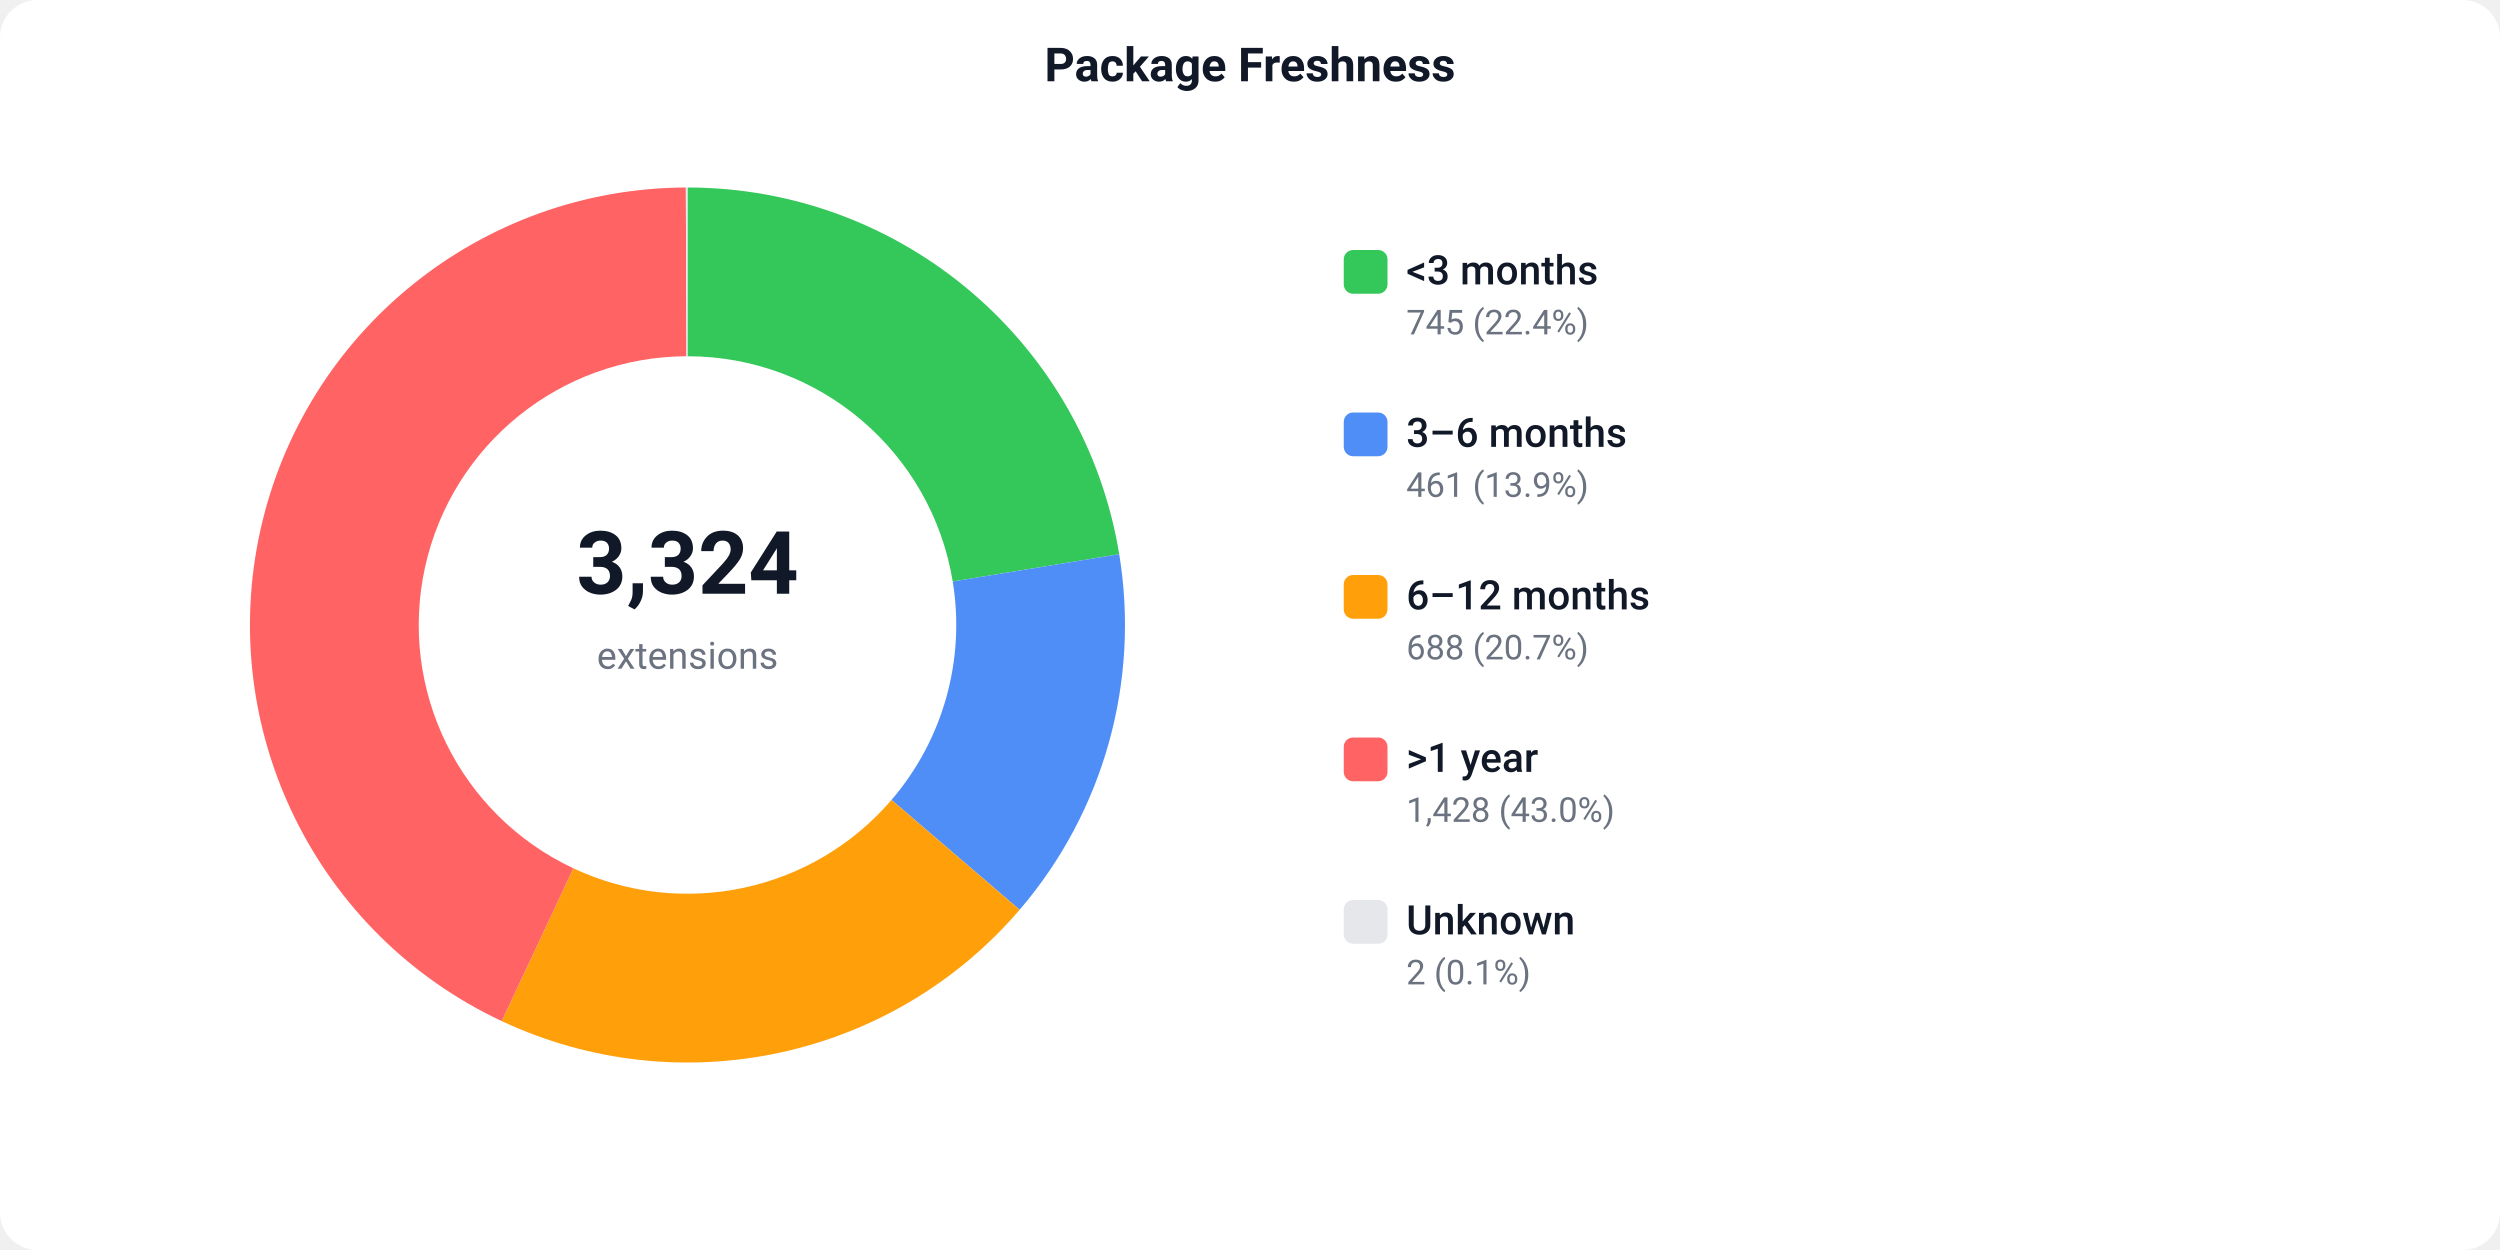
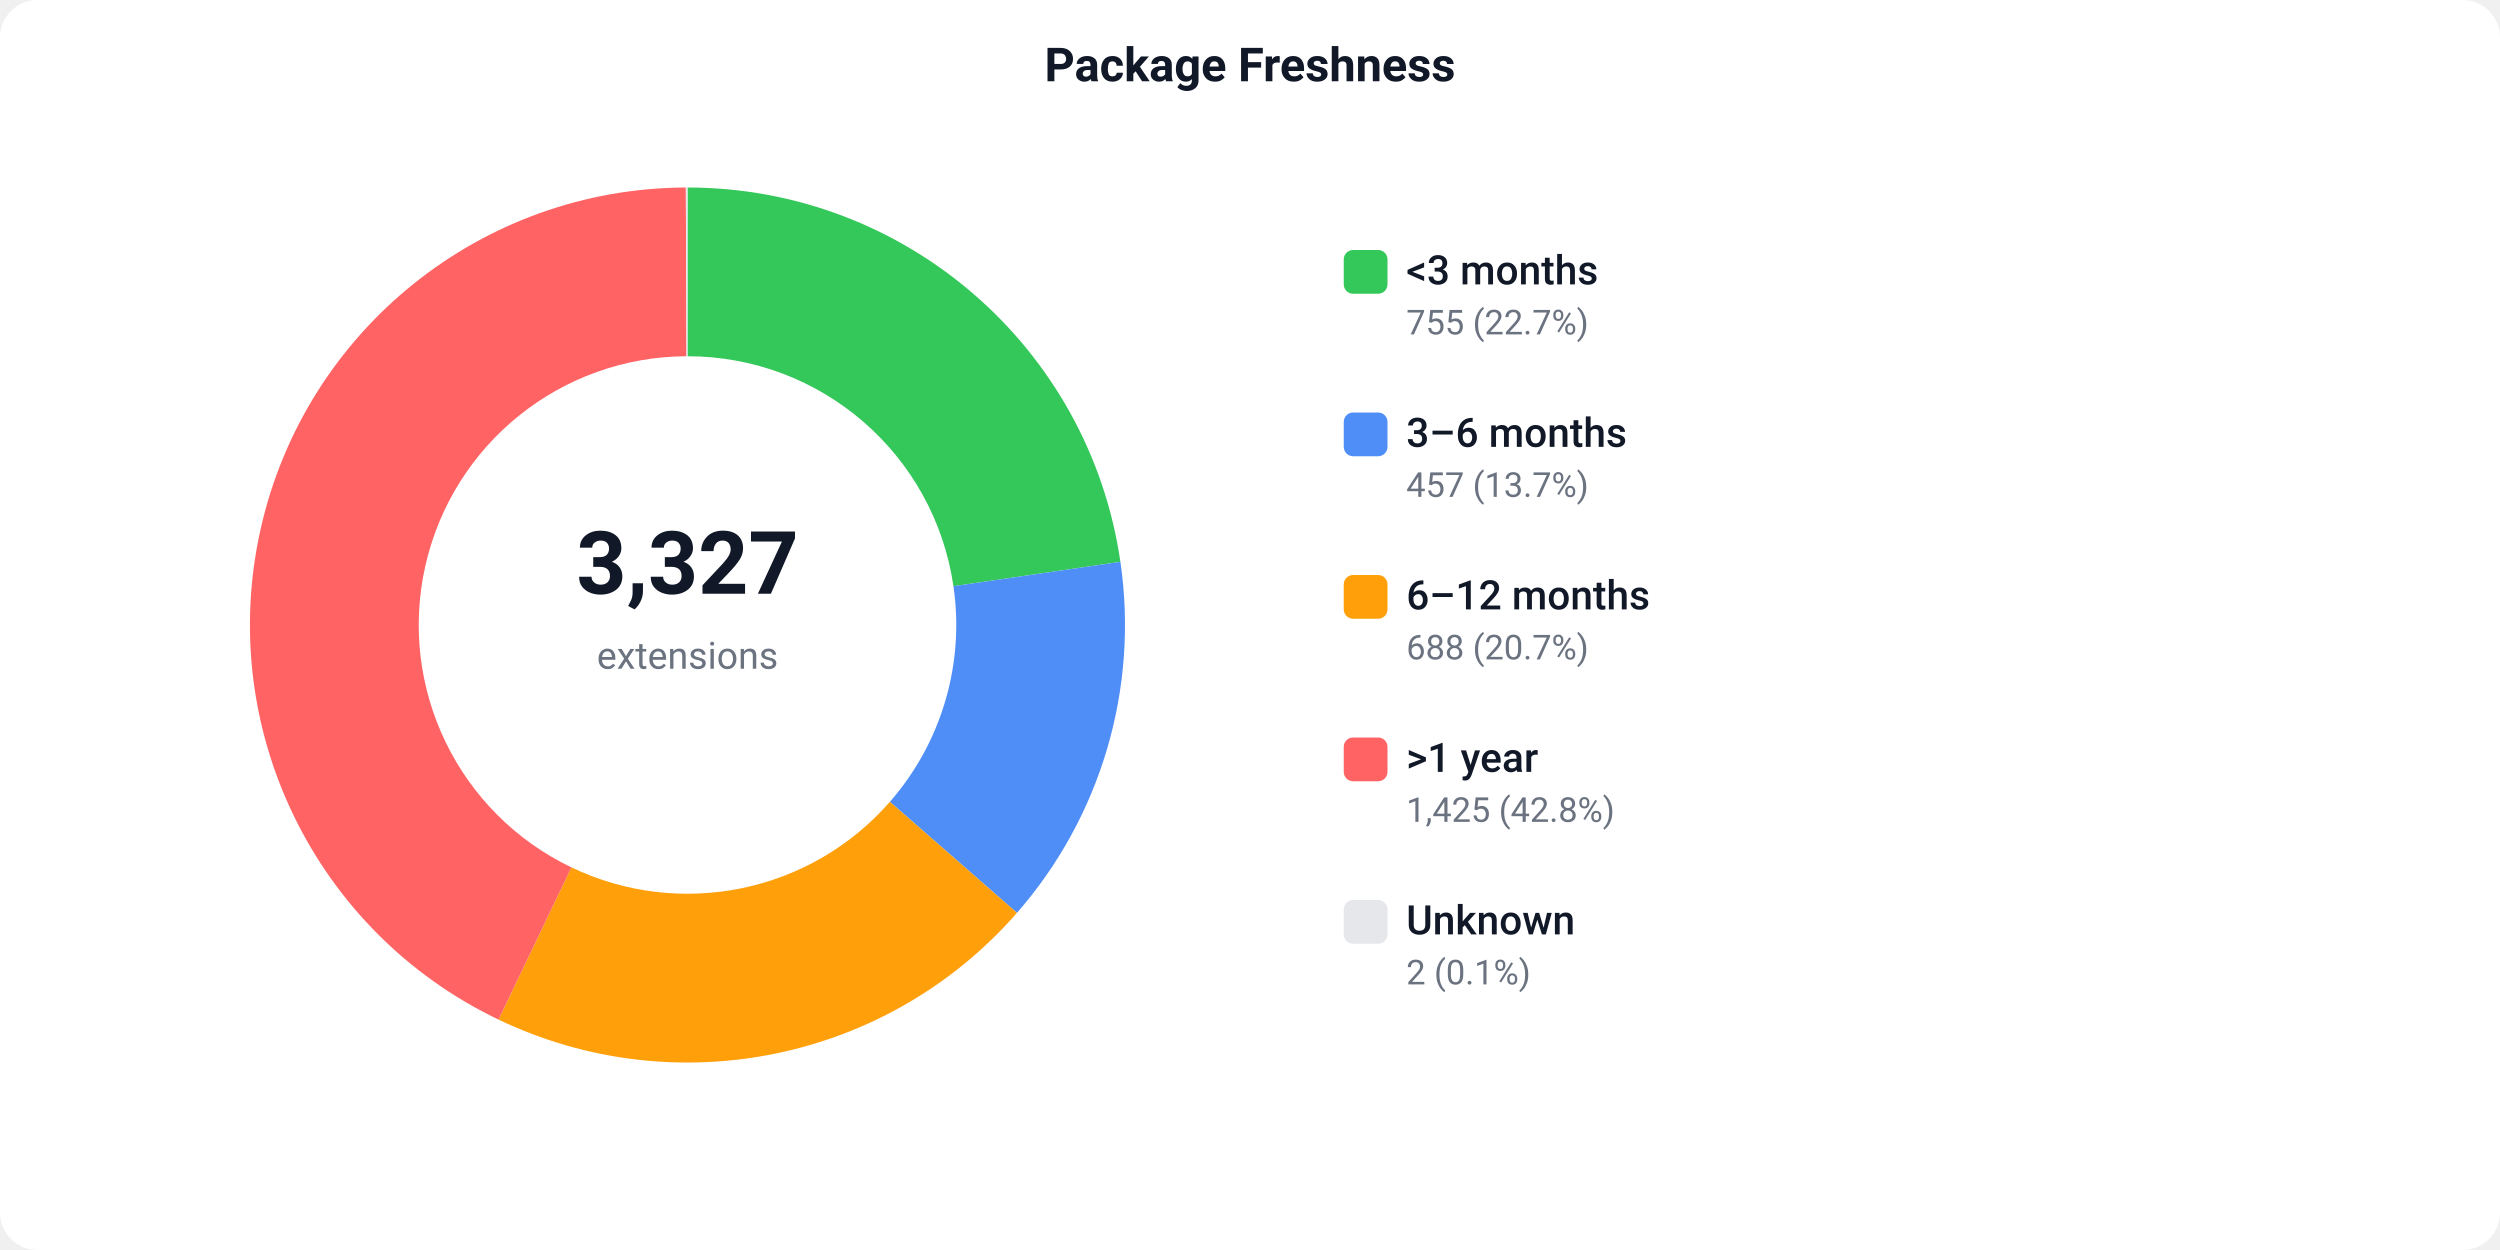
<svg xmlns="http://www.w3.org/2000/svg" width="800" height="400" viewBox="0 0 800 400">
  <defs>
    <style>text { font-family: -apple-system, BlinkMacSystemFont, 'Segoe UI', Roboto, sans-serif; }</style>
  </defs>
  <rect width="800" height="400" fill="#ffffff" rx="12" />
  <text x="400" y="26" text-anchor="middle" font-size="15" font-weight="600" fill="#111827">Package Freshness</text>
-   <path d="M 220.00 60.00 A 140 140 0 0 1 358.15 177.34 L 304.87 186.08 A 86 86 0 0 0 220.00 114.00 Z" fill="#34C759" />
-   <path d="M 358.15 177.34 A 140 140 0 0 1 326.28 291.13 L 285.28 255.98 A 86 86 0 0 0 304.87 186.08 Z" fill="#4F8EF7" />
-   <path d="M 326.28 291.13 A 140 140 0 0 1 160.55 326.75 L 183.48 277.86 A 86 86 0 0 0 285.28 255.98 Z" fill="#FF9F0A" />
-   <path d="M 160.55 326.75 A 140 140 0 0 1 219.47 60.00 L 219.67 114.00 A 86 86 0 0 0 183.48 277.86 Z" fill="#FF6363" />
-   <path d="M 219.47 60.00 A 140 140 0 0 1 220.00 60.00 L 220.00 114.00 A 86 86 0 0 0 219.67 114.00 Z" fill="#e5e7eb" />
-   <text x="220" y="190" text-anchor="middle" font-size="28" font-weight="700" fill="#111827">3,324</text>
+   <path d="M 220.00 60.00 A 140 140 0 0 1 358.53 179.78 L 305.10 187.58 A 86 86 0 0 0 220.00 114.00 Z" fill="#34C759" />
+   <path d="M 358.53 179.78 A 140 140 0 0 1 325.43 292.12 L 284.76 256.59 A 86 86 0 0 0 305.10 187.58 Z" fill="#4F8EF7" />
+   <path d="M 325.43 292.12 A 140 140 0 0 1 159.53 326.27 L 182.85 277.56 A 86 86 0 0 0 284.76 256.59 Z" fill="#FF9F0A" />
+   <path d="M 159.53 326.27 A 140 140 0 0 1 219.47 60.00 L 219.68 114.00 A 86 86 0 0 0 182.85 277.56 Z" fill="#FF6363" />
+   <path d="M 219.47 60.00 A 140 140 0 0 1 220.00 60.00 L 220.00 114.00 A 86 86 0 0 0 219.68 114.00 Z" fill="#e5e7eb" />
+   <text x="220" y="190" text-anchor="middle" font-size="28" font-weight="700" fill="#111827">3,327</text>
  <text x="220" y="214" text-anchor="middle" font-size="12" fill="#6b7280">extensions</text>
  <rect x="430" y="80" width="14" height="14" fill="#34C759" rx="3" />
  <text x="450" y="91" font-size="13" font-weight="500" fill="#111827">&lt;3 months</text>
-   <text x="450" y="107" font-size="11" fill="#6b7280">745 (22.4%)</text>
+   <text x="450" y="107" font-size="11" fill="#6b7280">755 (22.7%)</text>
  <rect x="430" y="132" width="14" height="14" fill="#4F8EF7" rx="3" />
  <text x="450" y="143" font-size="13" font-weight="500" fill="#111827">3–6 months</text>
-   <text x="450" y="159" font-size="11" fill="#6b7280">461 (13.9%)</text>
+   <text x="450" y="159" font-size="11" fill="#6b7280">457 (13.7%)</text>
  <rect x="430" y="184" width="14" height="14" fill="#FF9F0A" rx="3" />
  <text x="450" y="195" font-size="13" font-weight="500" fill="#111827">6–12 months</text>
  <text x="450" y="211" font-size="11" fill="#6b7280">688 (20.7%)</text>
  <rect x="430" y="236" width="14" height="14" fill="#FF6363" rx="3" />
  <text x="450" y="247" font-size="13" font-weight="500" fill="#111827">&gt;1 year</text>
-   <text x="450" y="263" font-size="11" fill="#6b7280">1,428 (43.0%)</text>
+   <text x="450" y="263" font-size="11" fill="#6b7280">1,425 (42.8%)</text>
  <rect x="430" y="288" width="14" height="14" fill="#e5e7eb" rx="3" />
  <text x="450" y="299" font-size="13" font-weight="500" fill="#111827">Unknown</text>
  <text x="450" y="315" font-size="11" fill="#6b7280">2 (0.1%)</text>
</svg>
